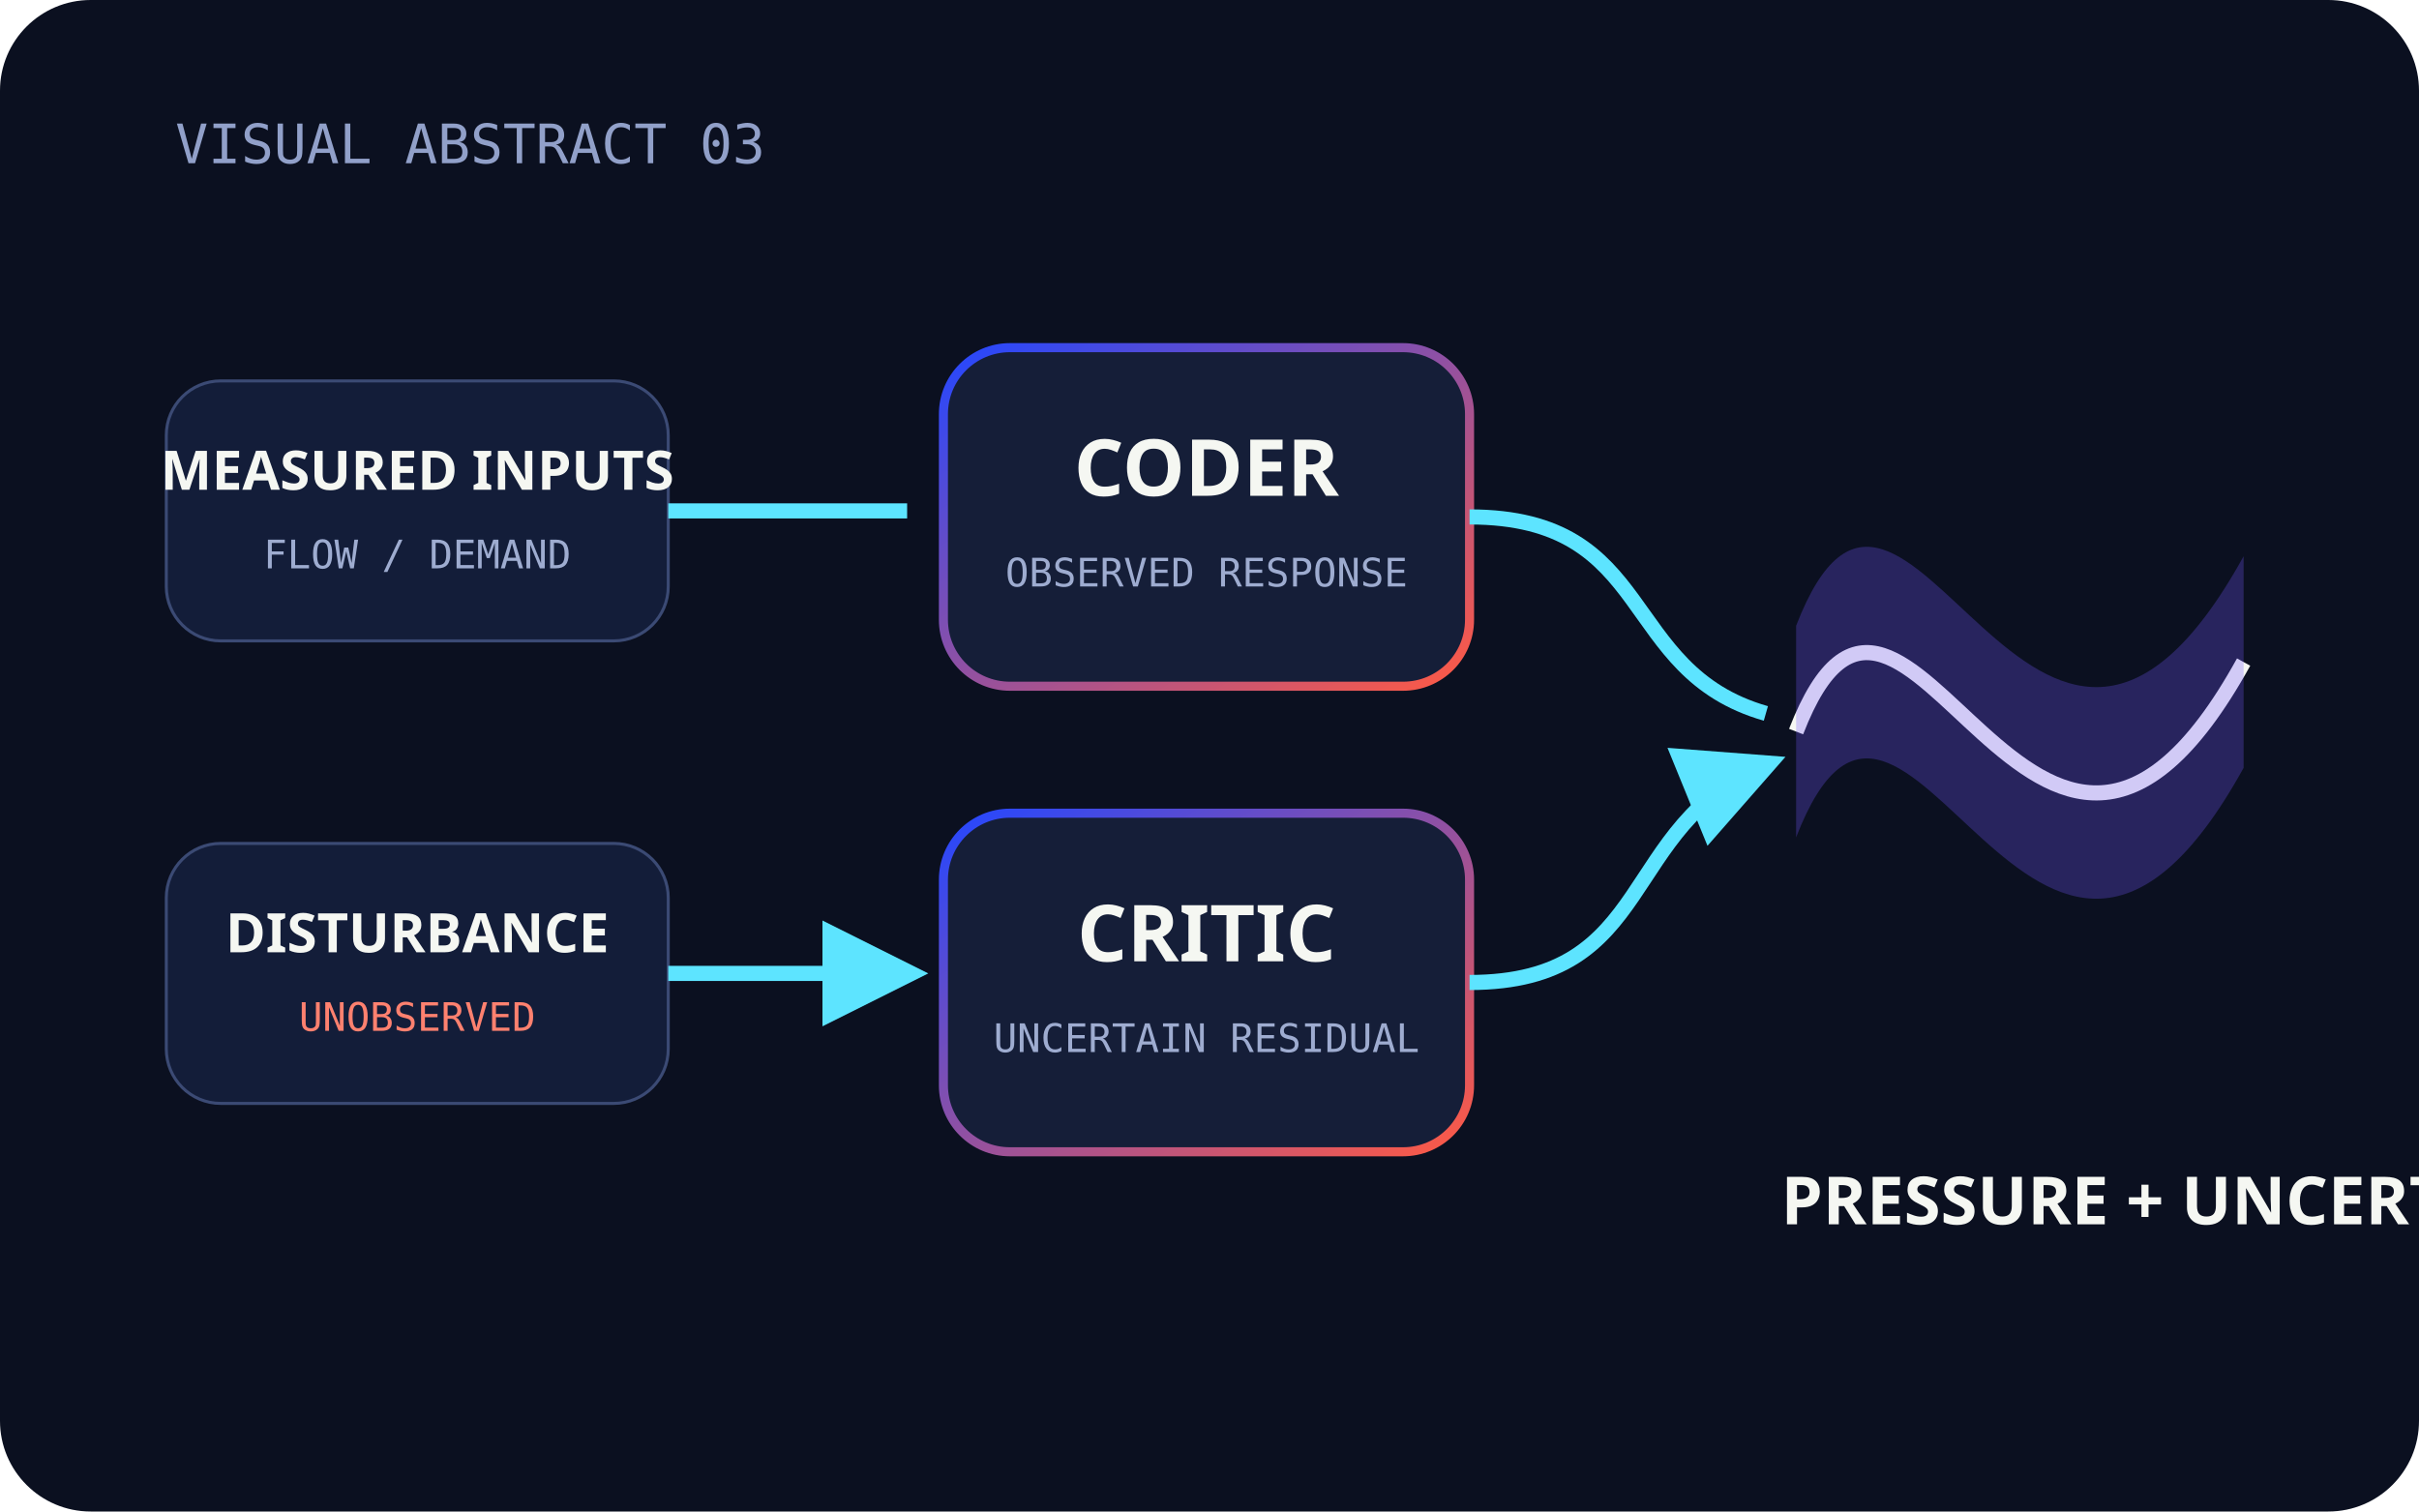
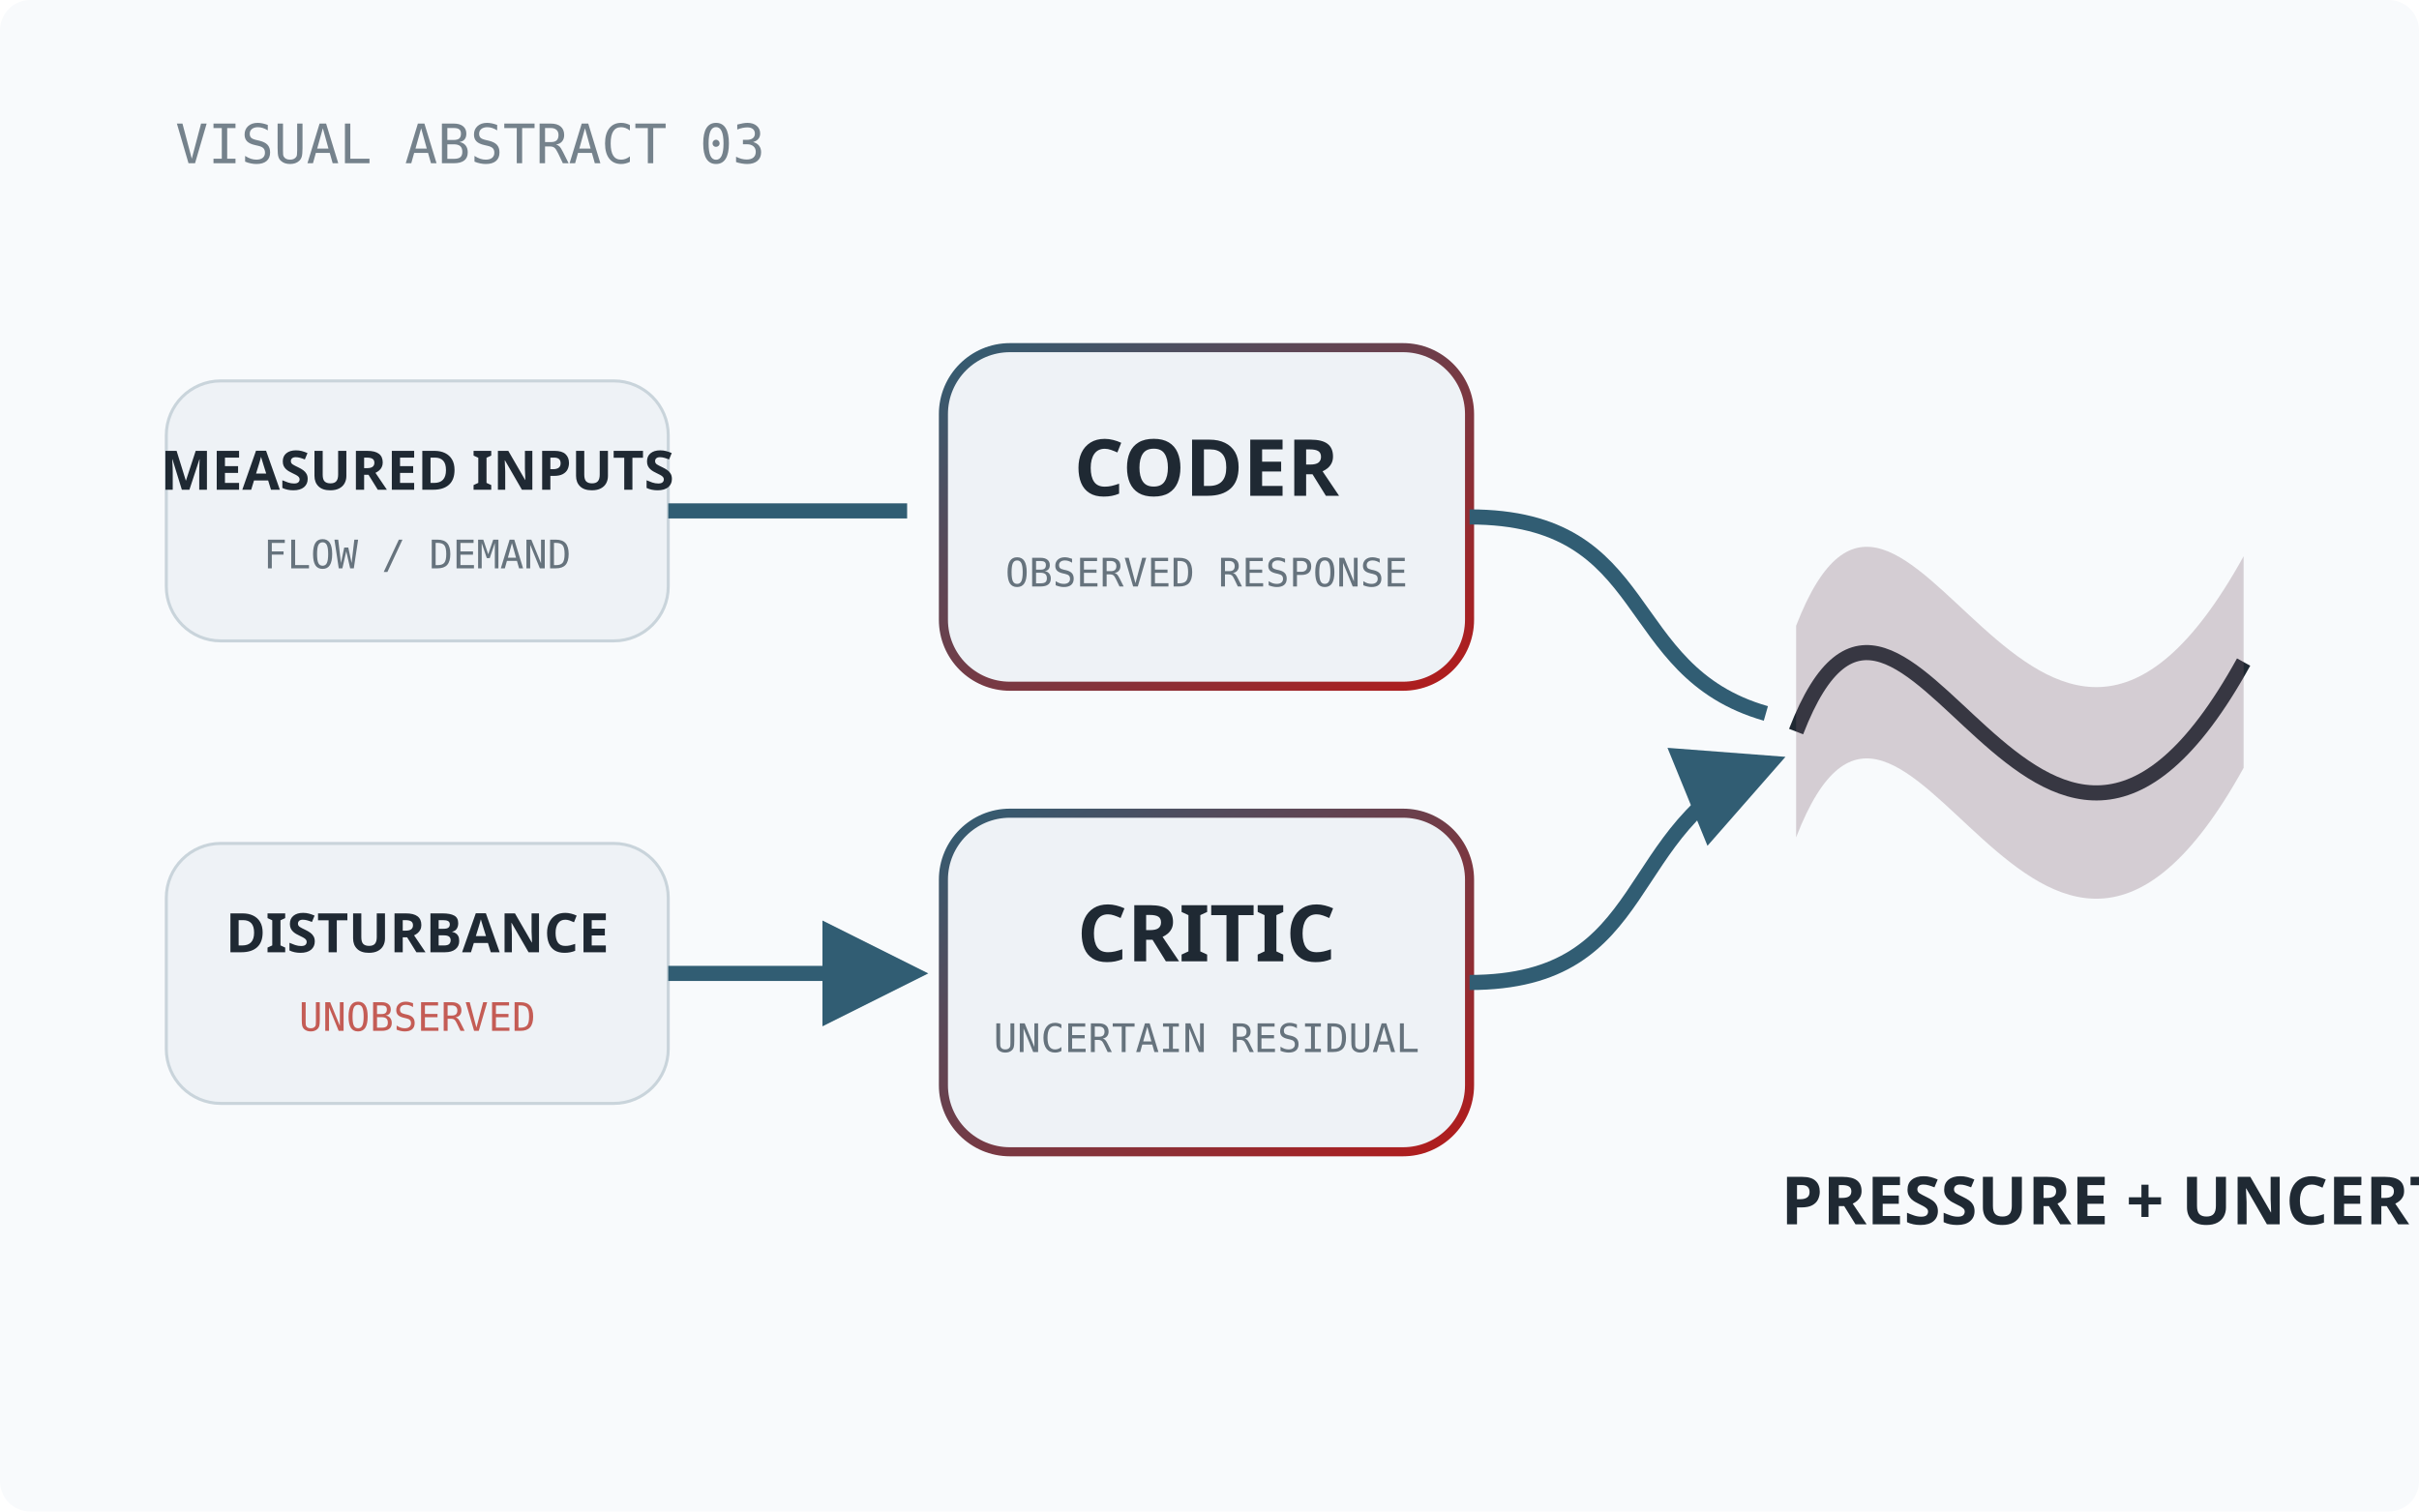
<svg xmlns="http://www.w3.org/2000/svg" viewBox="0 0 800 500" role="img" aria-labelledby="title desc">
  <defs>
    <linearGradient id="g" x1="0" y1="0" x2="1" y2="1">
-       <stop stop-color="#2447ff" />
-       <stop offset="1" stop-color="#ff5a44" />
+       <stop stop-color="#315d73" />
+       <stop offset="1" stop-color="#b31b1b" />
    </linearGradient>
    <marker id="a" viewBox="0 0 10 10" refX="8" refY="5" markerWidth="7" markerHeight="7" orient="auto">
-       <path d="M0 0L10 5L0 10Z" fill="#5de4ff" />
+       <path d="M0 0L10 5L0 10Z" fill="#315d73" />
    </marker>
  </defs>
-   <rect width="800" height="500" rx="30" fill="#0b1020" />
-   <text x="58" y="54" fill="#91a0c9" font-family="monospace" font-size="18">VISUAL ABSTRACT 03</text>
-   <g fill="#131d39" stroke="#3b4a74">
+   <rect width="800" height="500" rx="10" fill="#f8fafc" />
+   <text x="58" y="54" fill="#75828c" font-family="monospace" font-size="18">VISUAL ABSTRACT 03</text>
+   <g fill="#eef2f6" stroke="#c9d4db">
    <rect x="55" y="126" width="166" height="86" rx="18" />
    <rect x="55" y="279" width="166" height="86" rx="18" />
  </g>
-   <text x="138" y="162" text-anchor="middle" fill="#f5f7f2" font-family="sans-serif" font-size="18" font-weight="700">MEASURED INPUTS</text>
-   <text x="138" y="188" text-anchor="middle" fill="#9eacd0" font-family="monospace" font-size="13">FLOW / DEMAND</text>
-   <text x="138" y="315" text-anchor="middle" fill="#f5f7f2" font-family="sans-serif" font-size="18" font-weight="700">DISTURBANCE</text>
-   <text x="138" y="341" text-anchor="middle" fill="#ff816f" font-family="monospace" font-size="13">UNOBSERVED</text>
-   <path d="M221 169H300M221 322H300" stroke="#5de4ff" stroke-width="5" marker-end="url(#a)" />
-   <g fill="#151e38" stroke="url(#g)" stroke-width="3">
+   <text x="138" y="162" text-anchor="middle" fill="#1f2933" font-family="sans-serif" font-size="18" font-weight="700">MEASURED INPUTS</text>
+   <text x="138" y="188" text-anchor="middle" fill="#66737d" font-family="monospace" font-size="13">FLOW / DEMAND</text>
+   <text x="138" y="315" text-anchor="middle" fill="#1f2933" font-family="sans-serif" font-size="18" font-weight="700">DISTURBANCE</text>
+   <text x="138" y="341" text-anchor="middle" fill="#c45c55" font-family="monospace" font-size="13">UNOBSERVED</text>
+   <path d="M221 169H300M221 322H300" stroke="#315d73" stroke-width="5" marker-end="url(#a)" />
+   <g fill="#eef2f6" stroke="url(#g)" stroke-width="3">
    <rect x="312" y="115" width="174" height="112" rx="22" />
    <rect x="312" y="269" width="174" height="112" rx="22" />
  </g>
-   <text x="399" y="164" text-anchor="middle" fill="#f5f7f2" font-family="sans-serif" font-size="26" font-weight="700">CODER</text>
-   <text x="399" y="194" text-anchor="middle" fill="#9eacd0" font-family="monospace" font-size="13">OBSERVED RESPONSE</text>
-   <text x="399" y="318" text-anchor="middle" fill="#f5f7f2" font-family="sans-serif" font-size="26" font-weight="700">CRITIC</text>
-   <text x="399" y="348" text-anchor="middle" fill="#9eacd0" font-family="monospace" font-size="13">UNCERTAIN RESIDUAL</text>
-   <path d="M486 171C548 171 535 222 584 236M486 325C548 325 535 273 584 253" fill="none" stroke="#5de4ff" stroke-width="5" marker-end="url(#a)" />
-   <path d="M594 242 C630 149 673 344 742 219" fill="none" stroke="#f5f7f2" stroke-width="5" />
-   <path d="M594 207 C630 114 673 309 742 184L742 254C673 379 630 184 594 277Z" fill="#7357ff" opacity=".28" />
-   <text x="589" y="405" fill="#f5f7f2" font-family="sans-serif" font-size="22" font-weight="700">PRESSURE + UNCERTAINTY</text>
+   <text x="399" y="164" text-anchor="middle" fill="#1f2933" font-family="sans-serif" font-size="26" font-weight="700">CODER</text>
+   <text x="399" y="194" text-anchor="middle" fill="#66737d" font-family="monospace" font-size="13">OBSERVED RESPONSE</text>
+   <text x="399" y="318" text-anchor="middle" fill="#1f2933" font-family="sans-serif" font-size="26" font-weight="700">CRITIC</text>
+   <text x="399" y="348" text-anchor="middle" fill="#66737d" font-family="monospace" font-size="13">UNCERTAIN RESIDUAL</text>
+   <path d="M486 171C548 171 535 222 584 236M486 325C548 325 535 273 584 253" fill="none" stroke="#315d73" stroke-width="5" marker-end="url(#a)" />
+   <path d="M594 242 C630 149 673 344 742 219" fill="none" stroke="#1f2933" stroke-width="5" />
+   <path d="M594 207 C630 114 673 309 742 184L742 254C673 379 630 184 594 277Z" fill="#765b69" opacity=".28" />
+   <text x="589" y="405" fill="#1f2933" font-family="sans-serif" font-size="22" font-weight="700">PRESSURE + UNCERTAINTY</text>
</svg>
